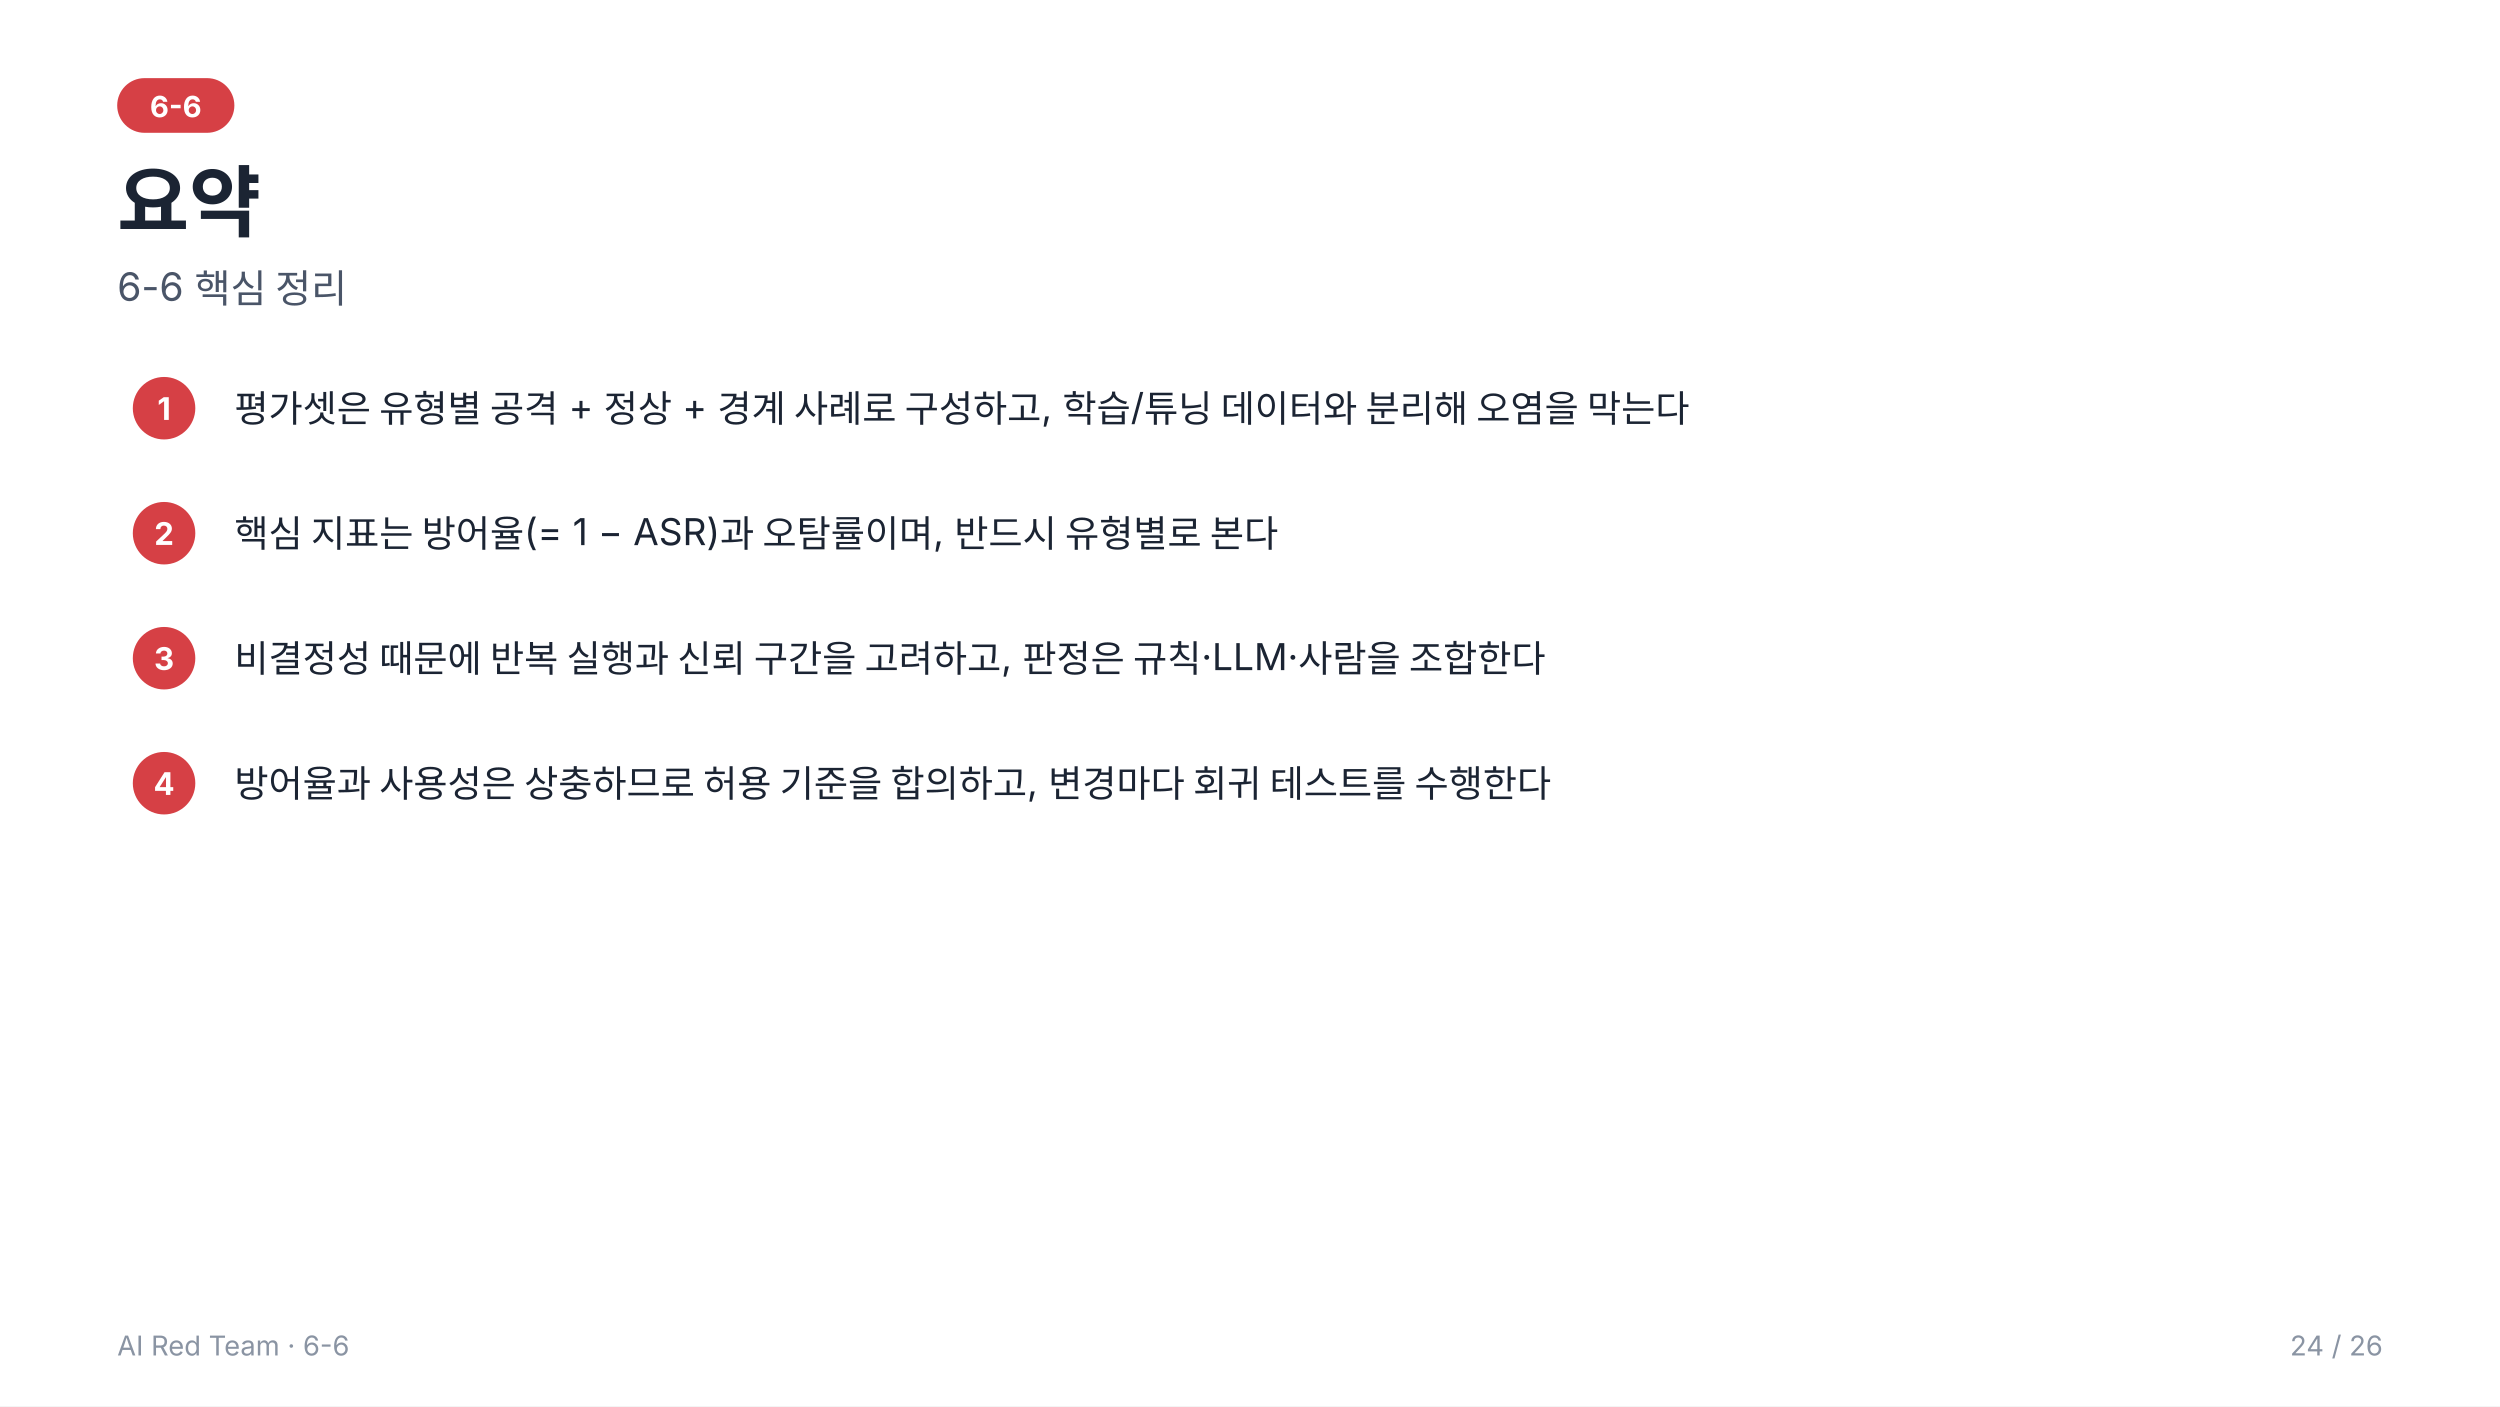
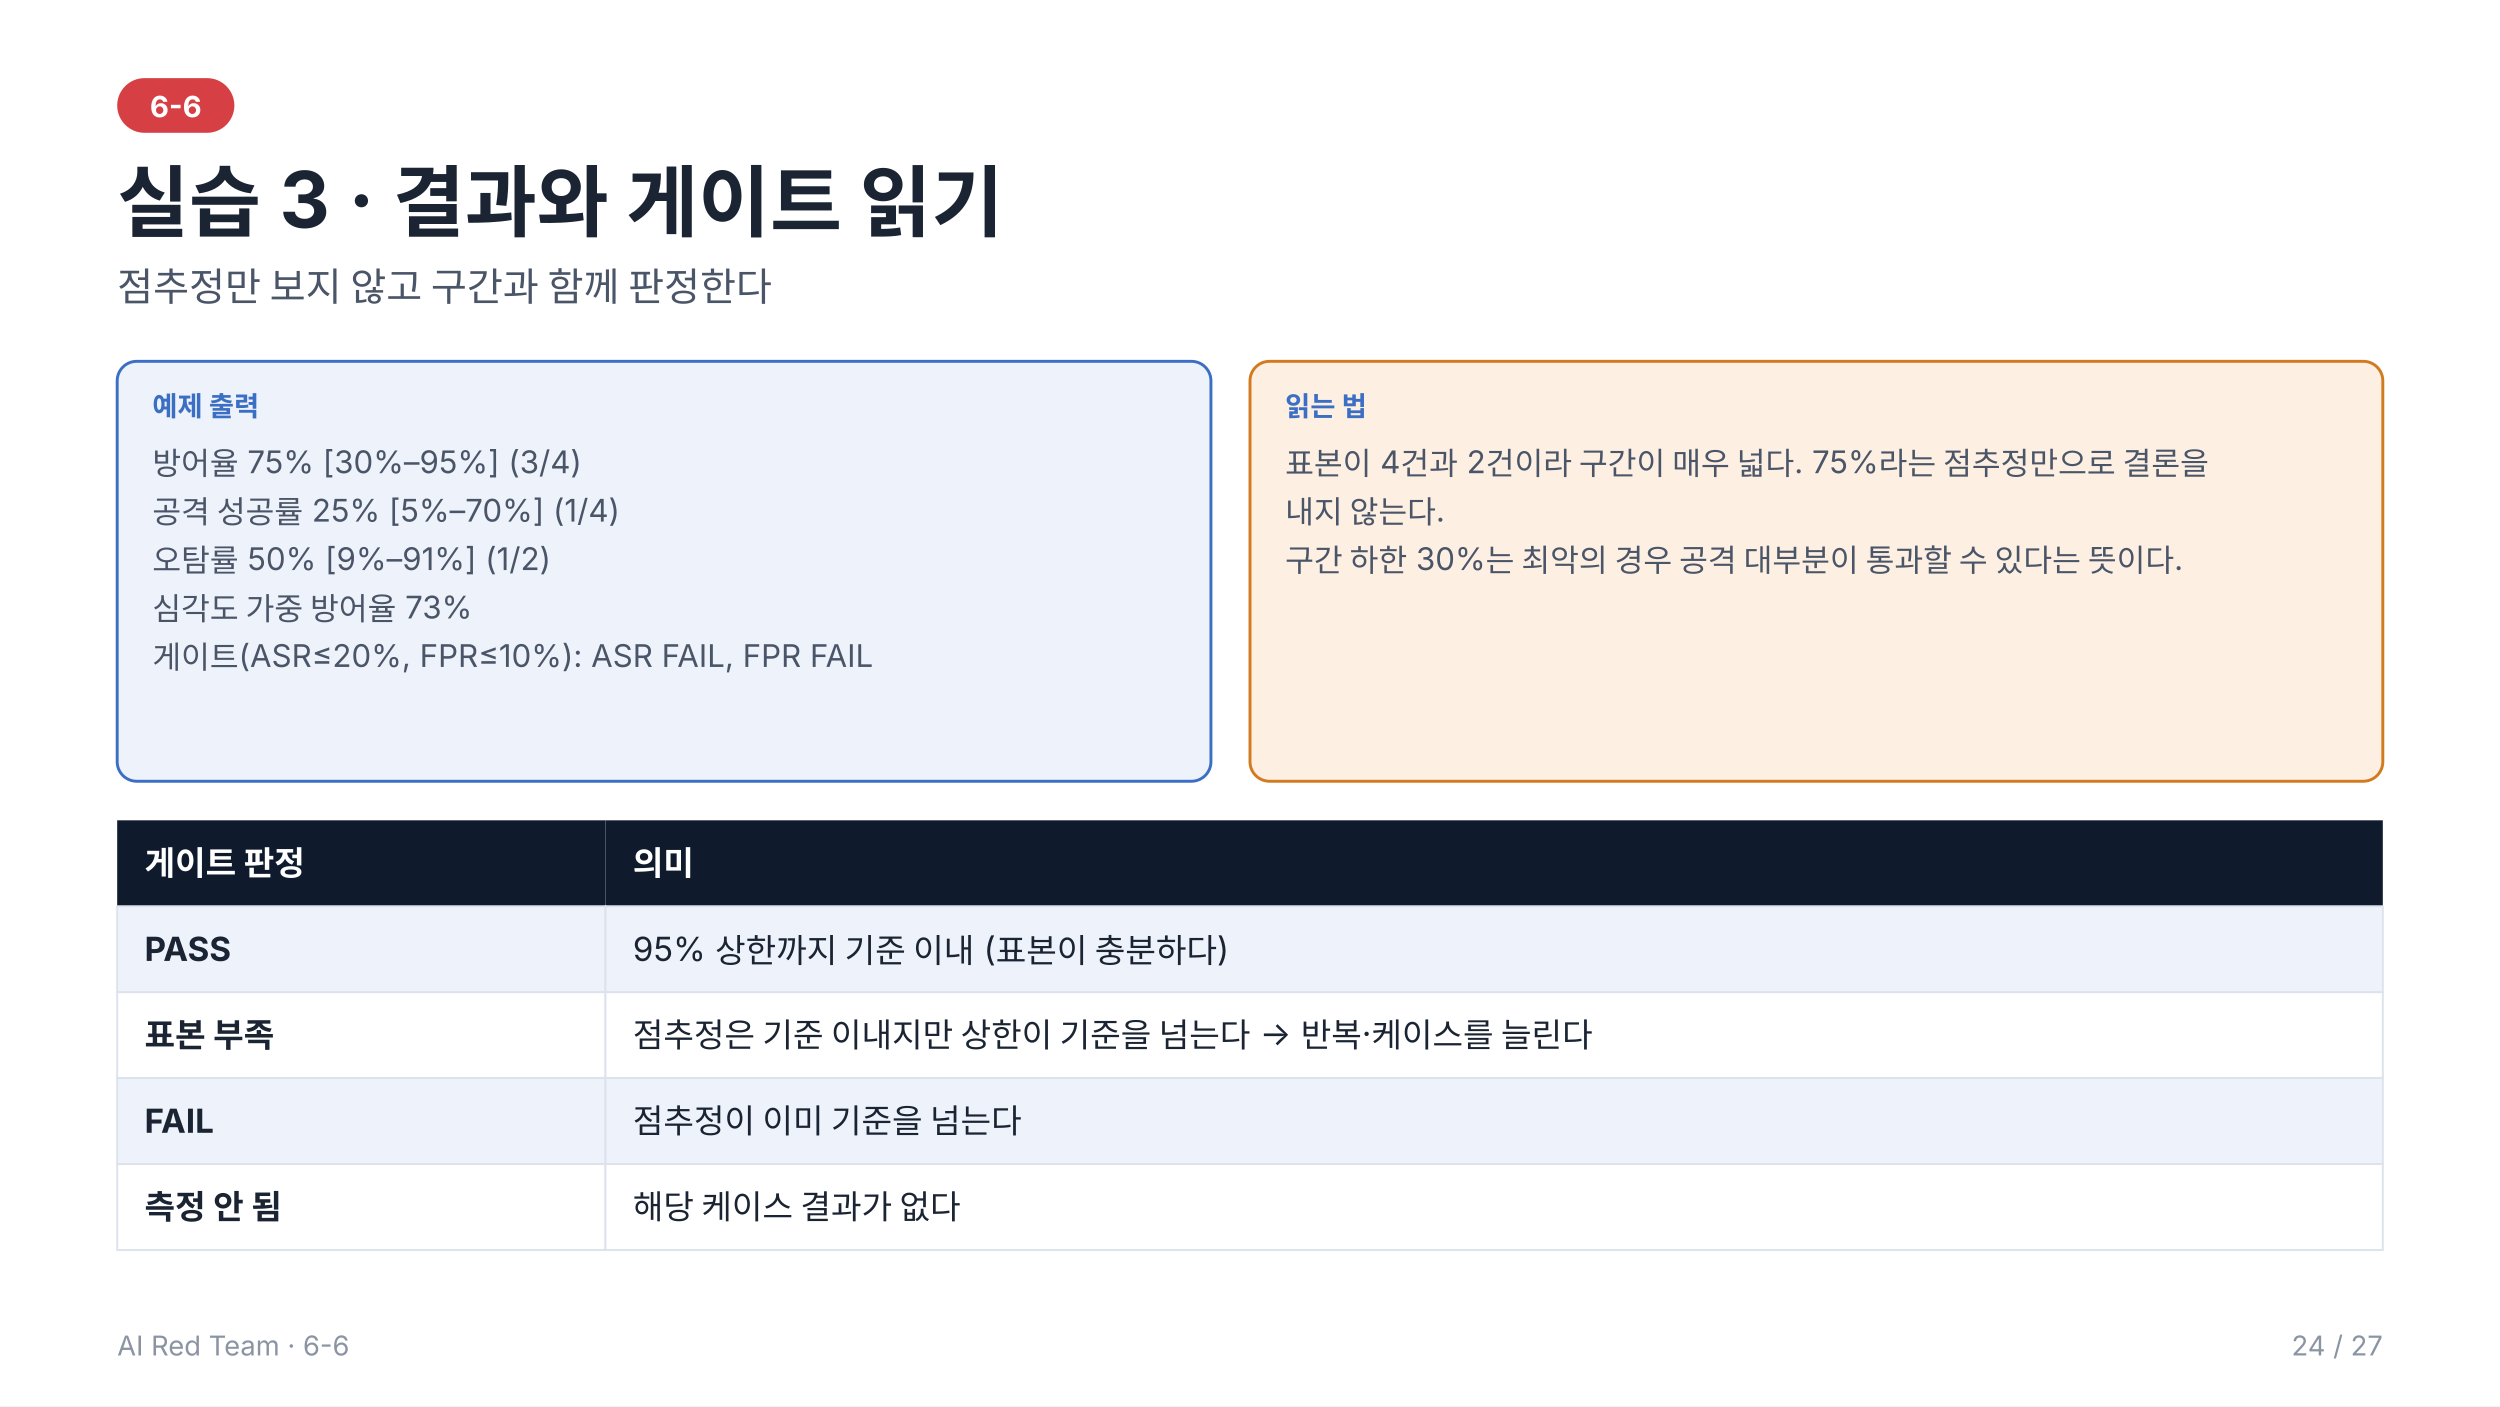
<svg xmlns="http://www.w3.org/2000/svg" viewBox="0 0 1280 720" role="img" aria-labelledby="t d" font-family="-apple-system, 'Apple SD Gothic Neo', 'Noto Sans KR', sans-serif">
  <style>
    .bg { fill: #ffffff; }
    .box { fill: #eef3fb; stroke: #3b6fc4; stroke-width: 1.5; }
    .box.key { fill: #fdf0e3; stroke: #d27a1f; }
    .box.ok { fill: #e9f6ee; stroke: #2f8f5b; }
    .num { fill: #3b6fc4; font-size: 13px; font-weight: 700; }
    .name { fill: #1b2433; font-size: 17px; font-weight: 700; }
    .sub { fill: #4a5568; font-size: 13px; }
    .arrow { stroke: #6b7686; stroke-width: 1.6; fill: none; }
    .head { fill: #6b7686; }
    .loop { stroke: #6b7686; stroke-width: 1.6; fill: none; stroke-dasharray: 5 4; }
    .title { fill: #1b2433; font-size: 18px; font-weight: 700; }
    .note { fill: #4a5568; font-size: 14px; }
    .stitle { fill: #1b2433; font-size: 40px; font-weight: 700; }
    .ssub { fill: #4a5568; font-size: 20px; }
    .chip { fill: #d64045; }
    .chiptxt { fill: #ffffff; font-size: 15px; font-weight: 700; }
    .foot { fill: #8a94a3; font-size: 14px; }
    .c1 { fill: #3b6fc4; fill-opacity: .22; stroke: #3b6fc4; stroke-width: 1.5; }
    .c2 { fill: #d27a1f; fill-opacity: .22; stroke: #d27a1f; stroke-width: 1.5; }
    .c3 { fill: #2f8f5b; fill-opacity: .22; stroke: #2f8f5b; stroke-width: 1.5; }
    @media (prefers-color-scheme: dark) {
      .bg { fill: #14181f; }
      .box { fill: #1c2536; stroke: #7aa5ee; }
      .box.key { fill: #33271a; stroke: #f0a45a; }
      .box.ok { fill: #14291e; stroke: #5fc58b; }
      .num { fill: #7aa5ee; }
      .name, .title, .stitle { fill: #eef1f6; }
      .ssub { fill: #aab3c2; }
      .foot { fill: #8a94a3; }
      .chip { fill: #e5656a; }
      .sub, .note { fill: #aab3c2; }
      .arrow, .loop { stroke: #8f9aab; }
      .head { fill: #8f9aab; }
      .c1 { fill: #7aa5ee; fill-opacity: .25; stroke: #7aa5ee; }
      .c2 { fill: #f0a45a; fill-opacity: .25; stroke: #f0a45a; }
      .c3 { fill: #5fc58b; fill-opacity: .25; stroke: #5fc58b; }
    }

    .body { fill: #1b2433; font-size: 19px; }
    .bsm { fill: #4a5568; font-size: 16px; }
    .cname { fill: #1b2433; font-size: 21px; font-weight: 700; }
    .tag { fill: #3b6fc4; font-size: 14px; font-weight: 700; }
    .red { fill: #d64045; }
    .th { fill: #0f1b2d; }
    .thtxt { fill: #ffffff; font-size: 17px; font-weight: 700; }
    .td1 { fill: #eef3fb; stroke: #dde3ec; stroke-width: 1; }
    .td2 { fill: #ffffff; stroke: #dde3ec; stroke-width: 1; }
    .tdtxt { fill: #1b2433; font-size: 17px; }
    .tdb { fill: #1b2433; font-size: 17px; font-weight: 700; }
    .big { fill: #d64045; font-size: 26px; font-weight: 700; }
    .circ { fill: #d64045; }
    .circt { fill: #ffffff; font-size: 16px; font-weight: 700; }
    .circg { fill: #2f8f5b; }
    @media (prefers-color-scheme: dark) {
      .body, .cname, .tdtxt, .tdb { fill: #eef1f6; }
      .bsm { fill: #aab3c2; }
      .tag { fill: #7aa5ee; }
      .red { fill: #e5656a; }
      .th { fill: #2a3a57; }
      .td1 { fill: #1c2536; stroke: #2a3447; }
      .td2 { fill: #14181f; stroke: #2a3447; }
      .big { fill: #e5656a; }
      .circ { fill: #e5656a; }
      .circg { fill: #5fc58b; }
    }
  
    .mono { fill: #1b2433; font-size: 16px; font-family: ui-monospace, Menlo, Consolas, monospace; font-weight: 600; }
    .cmdbg { fill: #0f1b2d; }
    .cmd { fill: #e8eefb; font-size: 16px; font-family: ui-monospace, Menlo, Consolas, monospace; }
    .warn { fill: #fdf0e3; stroke: #d27a1f; stroke-width: 1.5; }
    .gtxt { fill: #2f8f5b; font-size: 14px; font-weight: 700; }
    .otxt { fill: #d27a1f; font-size: 14px; font-weight: 700; }
    @media (prefers-color-scheme: dark) {
      .mono { fill: #eef1f6; }
      .cmdbg { fill: #0b0f16; }
      .warn { fill: #33271a; stroke: #f0a45a; }
      .gtxt { fill: #5fc58b; }
      .otxt { fill: #f0a45a; }
    }
  </style>
  <rect class="bg" width="1280" height="720" />
  <rect class="chip" x="60" y="40" width="60" height="28" rx="14" />
  <text class="chiptxt" x="90" y="60.0" text-anchor="middle">6-6</text>
-   <text class="stitle" x="60" y="118.0" text-anchor="start">요약</text>
-   <text class="ssub" x="60" y="154.0" text-anchor="start">6-6 핵심 정리</text>
-   <circle class="circ" cx="84" cy="209" r="16" />
-   <text class="circt" x="84" y="215.0" text-anchor="middle">1</text>
-   <text class="body" x="120" y="216.0" text-anchor="start">평가셋은 유형별 공격 + 정상 + 경계 사례로 구성하고, 학습/튜닝 데이터와 분리해 오염을 막는다</text>
-   <circle class="circ" cx="84" cy="273" r="16" />
-   <text class="circt" x="84" y="279.0" text-anchor="middle">2</text>
-   <text class="body" x="120" y="280.0" text-anchor="start">핵심 지표는 방어율(= 1 − ASR)과 오탐률이며, 반드시 유형별로 본다</text>
-   <circle class="circ" cx="84" cy="337" r="16" />
-   <text class="circt" x="84" y="343.0" text-anchor="middle">3</text>
-   <text class="body" x="120" y="344.0" text-anchor="start">비결정성 때문에 반복 실행과 신뢰 구간을 고려하고, 판정은 규칙·LLM·사람을 조합한다</text>
-   <circle class="circ" cx="84" cy="401" r="16" />
-   <text class="circt" x="84" y="407.0" text-anchor="middle">4</text>
-   <text class="body" x="120" y="408.0" text-anchor="start">방어율과 사용성은 상충하므로 허용 기준을 합의하고, 변경마다 회귀 테스트를 수행한다</text>
+   <text class="stitle" x="60" y="118.0" text-anchor="start">실습 3 · 결과와 게이트 읽기</text>
+   <text class="ssub" x="60" y="154.0" text-anchor="start">점추정만 보지 않고 구간과 함께 판정한다</text>
+   <rect class="box" x="60" y="185" width="560" height="215" rx="10" />
+   <text class="tag" x="78" y="213.0" text-anchor="start">예제 출력</text>
+   <text class="bsm" x="78" y="243.0" text-anchor="start">방어율 75% [30%–95%] (3/4)</text>
+   <text class="bsm" x="78" y="267.8" text-anchor="start">공격 성공률 25% [5%–70%] (1/4)</text>
+   <text class="bsm" x="78" y="292.6" text-anchor="start">오탐률 50% [9%–91%] (1/2)</text>
+   <text class="bsm" x="78" y="317.4" text-anchor="start">심각도 가중 방어율 73%</text>
+   <text class="bsm" x="78" y="342.2" text-anchor="start">게이트(ASR≤20%, FPR≤10%): ASR FAIL, FPR FAIL</text>
+   <rect class="box key" x="640" y="185" width="580" height="215" rx="10" />
+   <text class="tag" x="658" y="213.0" text-anchor="start">읽는 법</text>
+   <text class="bsm" x="658" y="243.0" text-anchor="start">표본이 4건과 2건이라 구간이 매우 넓다. 75%라는 점추정만으로 결론을</text>
+   <text class="bsm" x="658" y="267.8" text-anchor="start">내지 않는다.</text>
+   <text class="bsm" x="658" y="292.6" text-anchor="start">구간 하한 30%는 최악의 경우 공격 대부분이 통과할 수 있다는 뜻이다.</text>
+   <rect class="th" x="60" y="420" width="250" height="44" />
+   <rect class="th" x="310" y="420" width="910" height="44" />
+   <text class="thtxt" x="74" y="448.0" text-anchor="start">게이트 판정</text>
+   <text class="thtxt" x="324" y="448.0" text-anchor="start">의미</text>
+   <rect class="td1" x="60" y="464" width="250" height="44" />
+   <text class="tdb" x="74" y="492.0" text-anchor="start">PASS</text>
+   <rect class="td1" x="310" y="464" width="910" height="44" />
+   <text class="tdtxt" x="324" y="492.0" text-anchor="start">95% 상한까지 기준 이내 (표본이 충분하다)</text>
+   <rect class="td2" x="60" y="508" width="250" height="44" />
+   <text class="tdb" x="74" y="536.0" text-anchor="start">표본 부족</text>
+   <rect class="td2" x="310" y="508" width="910" height="44" />
+   <text class="tdtxt" x="324" y="536.0" text-anchor="start">점추정은 기준 이내지만 상한이 기준을 넘는다 → 반복·케이스를 늘린다</text>
+   <rect class="td1" x="60" y="552" width="250" height="44" />
+   <text class="tdb" x="74" y="580.0" text-anchor="start">FAIL</text>
+   <rect class="td1" x="310" y="552" width="910" height="44" />
+   <text class="tdtxt" x="324" y="580.0" text-anchor="start">점추정이 이미 기준을 넘는다</text>
+   <rect class="td2" x="60" y="596" width="250" height="44" />
+   <text class="tdb" x="74" y="624.0" text-anchor="start">측정 안 됨</text>
+   <rect class="td2" x="310" y="596" width="910" height="44" />
+   <text class="tdtxt" x="324" y="624.0" text-anchor="start">해당 케이스 결과가 없다</text>
  <text class="foot" x="60" y="694.0" text-anchor="start">AI Red Team · 6-6</text>
-   <text class="foot" x="1220" y="694.0" text-anchor="end">24 / 26</text>
+   <text class="foot" x="1220" y="694.0" text-anchor="end">24 / 27</text>
</svg>
